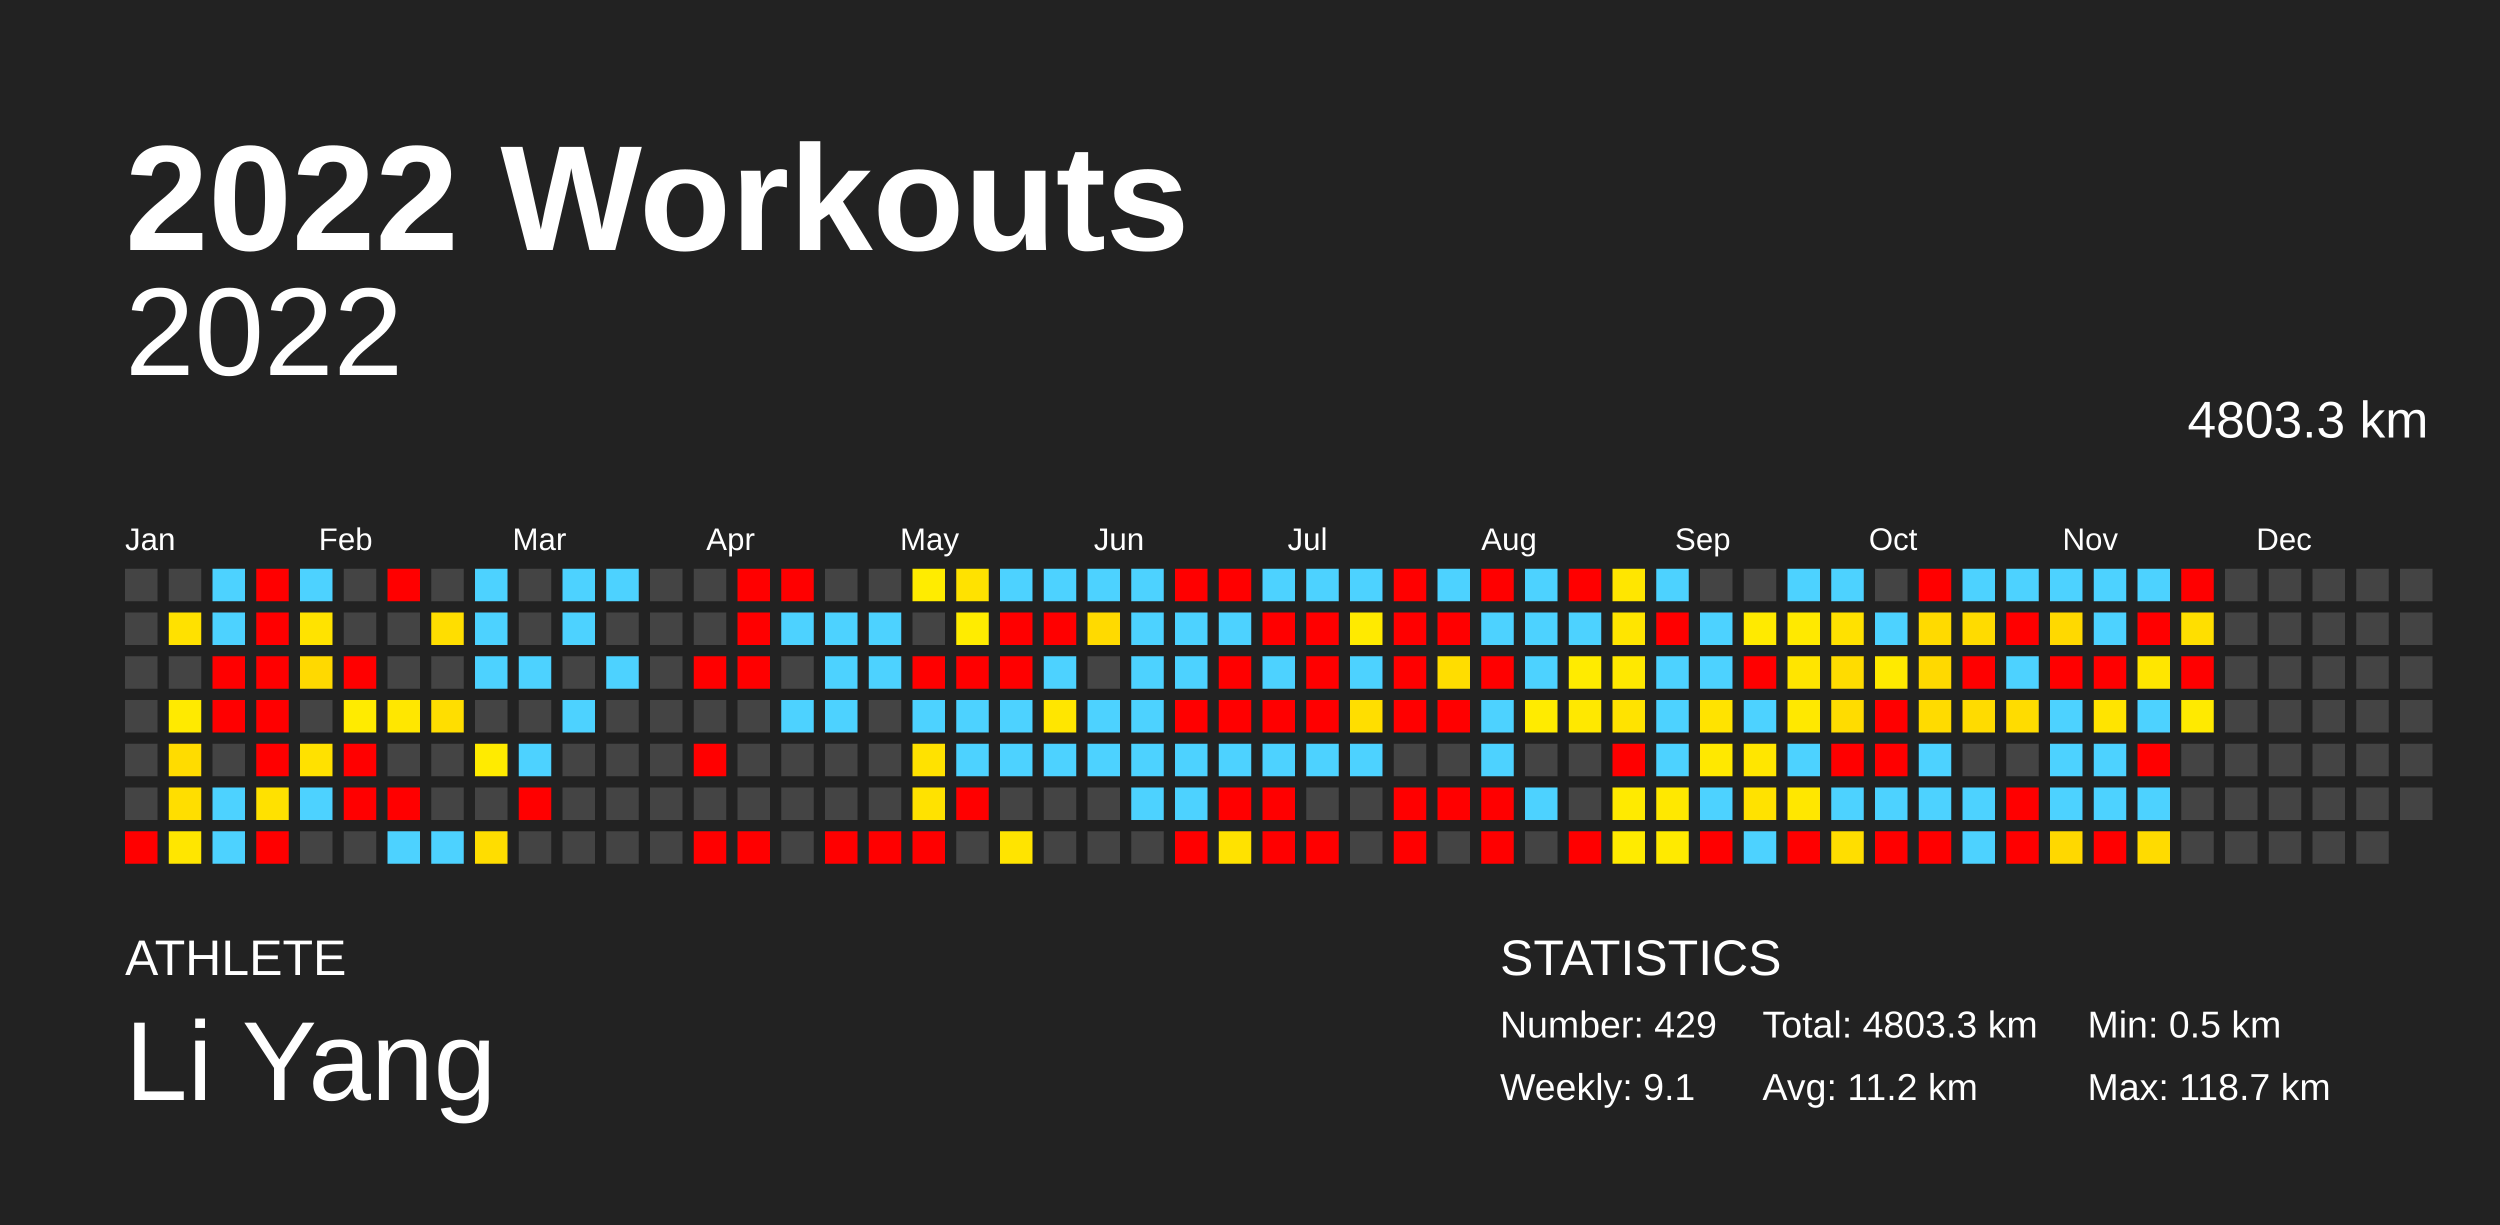
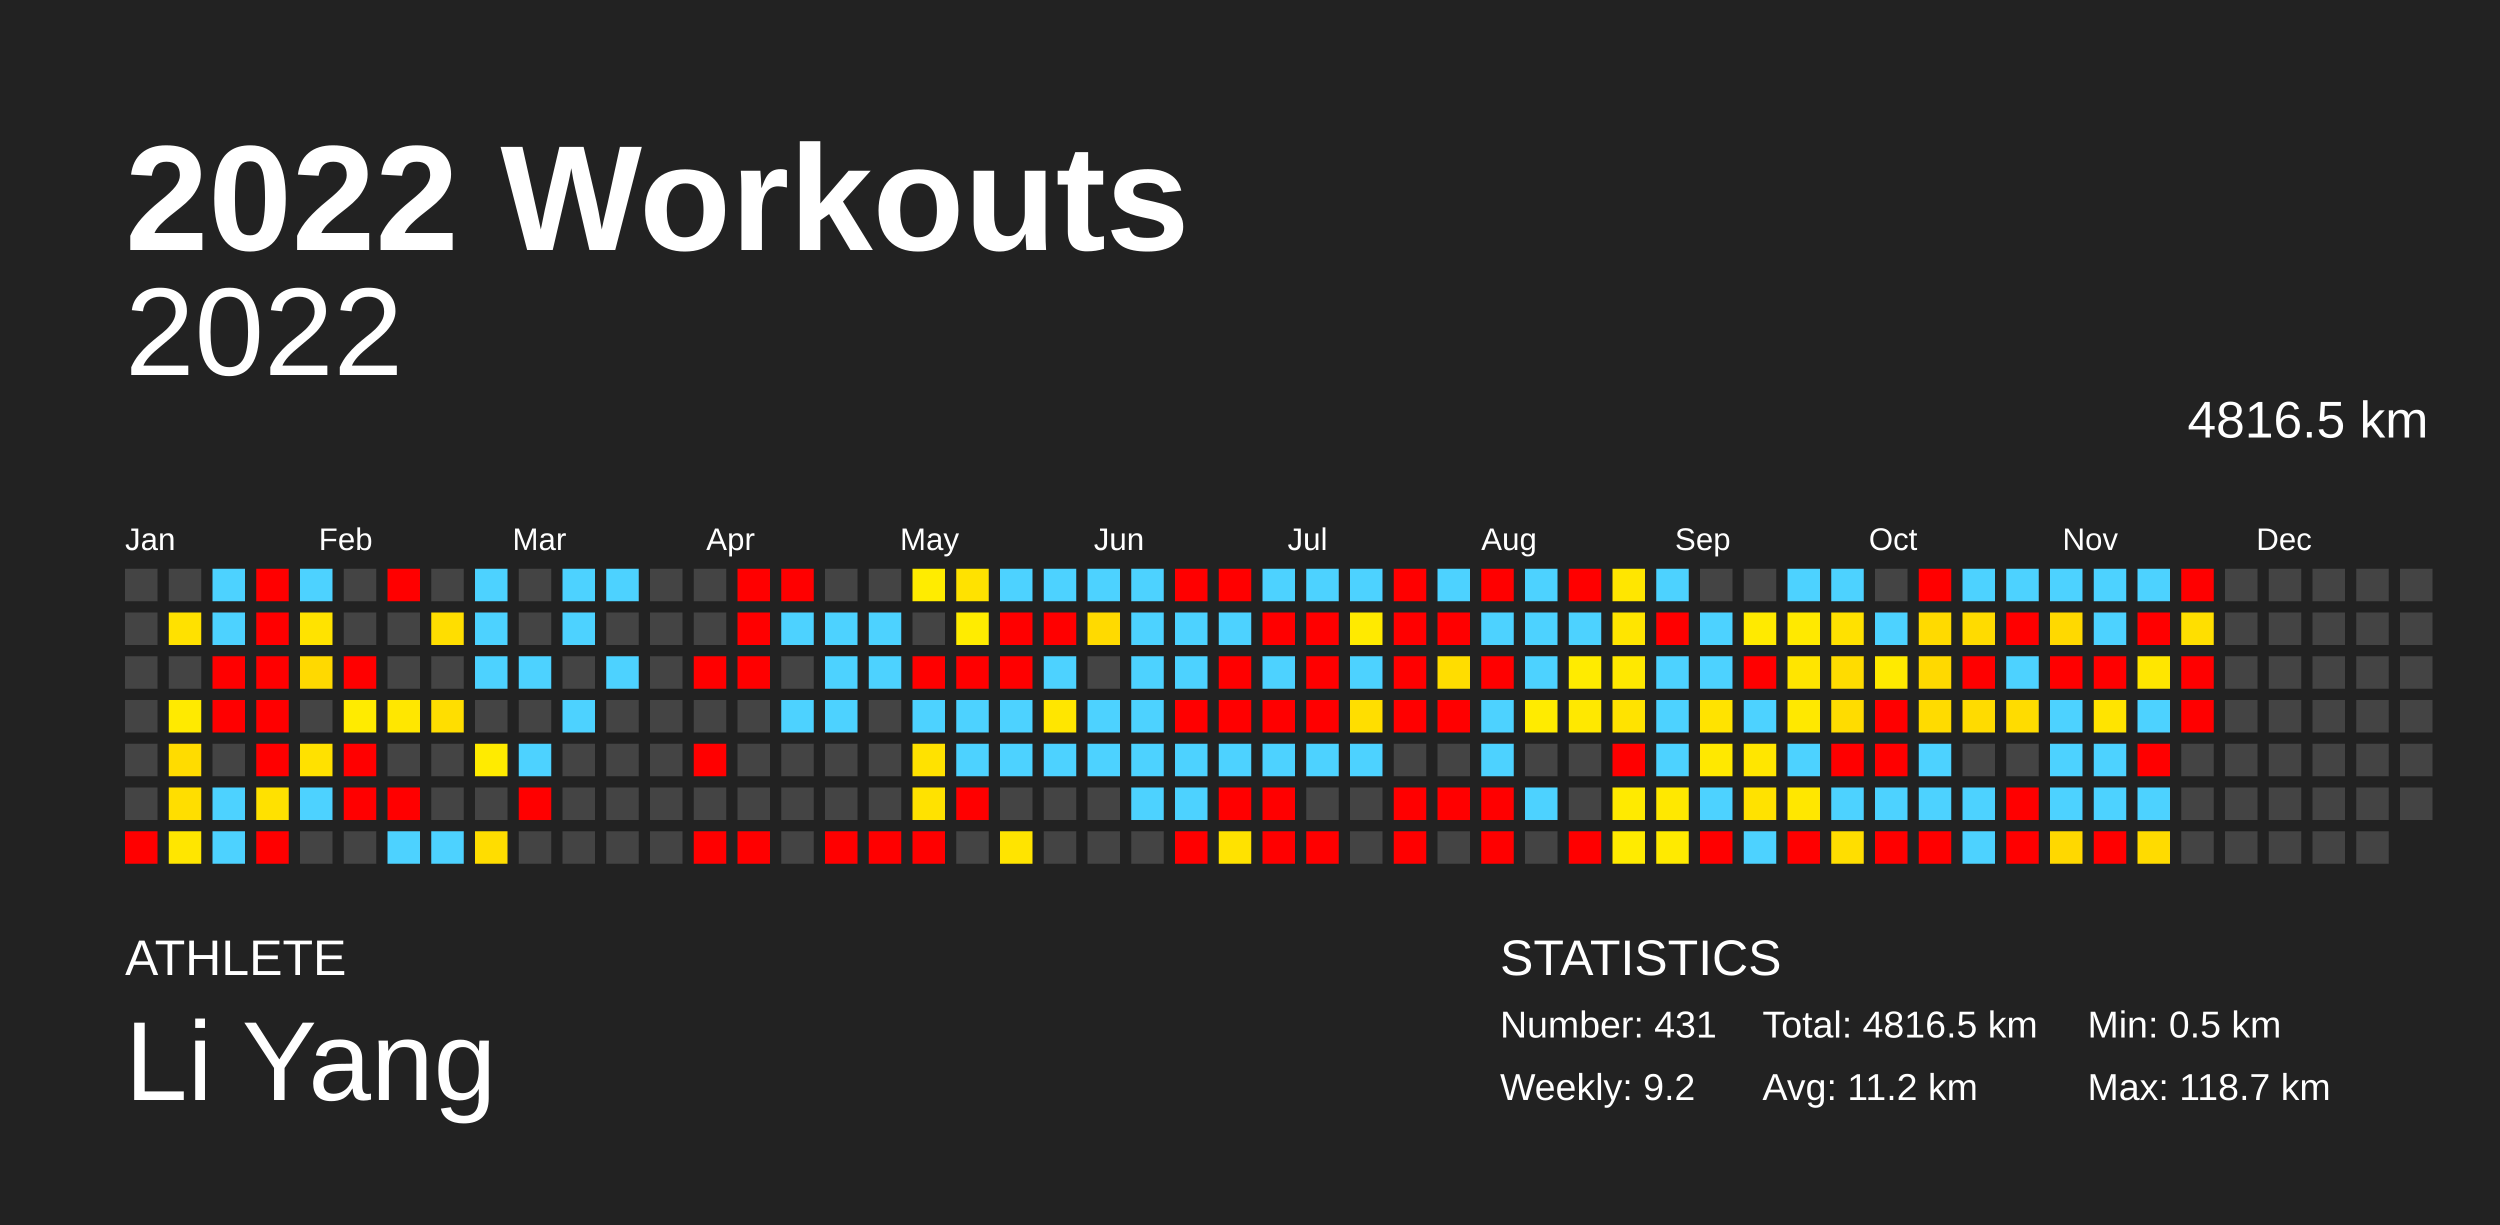
<svg xmlns="http://www.w3.org/2000/svg" baseProfile="full" height="98mm" version="1.1" viewBox="0,0,200,98" width="200mm">
  <defs />
  <rect fill="#222222" height="98" width="200" x="0" y="0" />
  <text fill="#FFFFFF" style="font-size:12px; font-family:Arial; font-weight:bold;" x="10" y="20">2022 Workouts</text>
  <text fill="#FFFFFF" style="font-size:4px; font-family:Arial" x="10" y="78">ATHLETE</text>
  <text fill="#FFFFFF" style="font-size:9px; font-family:Arial" x="10" y="88">Li Yang</text>
  <text fill="#FFFFFF" style="font-size:4px; font-family:Arial" x="120" y="78">STATISTICS</text>
-   <text fill="#FFFFFF" style="font-size:3px; font-family:Arial" x="120" y="83">Number: 429</text>
-   <text fill="#FFFFFF" style="font-size:3px; font-family:Arial" x="120" y="88">Weekly: 9.1</text>
-   <text fill="#FFFFFF" style="font-size:3px; font-family:Arial" x="141" y="83">Total: 4803.3 km</text>
+   <text fill="#FFFFFF" style="font-size:3px; font-family:Arial" x="120" y="83">Number: 431</text>
+   <text fill="#FFFFFF" style="font-size:3px; font-family:Arial" x="120" y="88">Weekly: 9.2</text>
+   <text fill="#FFFFFF" style="font-size:3px; font-family:Arial" x="141" y="83">Total: 4816.5 km</text>
  <text fill="#FFFFFF" style="font-size:3px; font-family:Arial" x="141" y="88">Avg: 11.2 km</text>
  <text fill="#FFFFFF" style="font-size:3px; font-family:Arial" x="167" y="83">Min: 0.5 km</text>
  <text fill="#FFFFFF" style="font-size:3px; font-family:Arial" x="167" y="88">Max: 118.7 km</text>
  <text alignment-baseline="hanging" fill="#FFFFFF" style="font-size:10.0px; font-family:Arial;" x="10" y="30">2022</text>
-   <text alignment-baseline="hanging" fill="#FFFFFF" style="font-size:4.125px; font-family:Arial;" x="175" y="35">4803.3 km</text>
+   <text alignment-baseline="hanging" fill="#FFFFFF" style="font-size:4.125px; font-family:Arial;" x="175" y="35">4816.5 km</text>
  <text fill="#FFFFFF" style="font-size:2.5px; font-family:Arial" x="10.0" y="44">Jan</text>
  <text fill="#FFFFFF" style="font-size:2.5px; font-family:Arial" x="25.5" y="44">Feb</text>
  <text fill="#FFFFFF" style="font-size:2.5px; font-family:Arial" x="41.0" y="44">Mar</text>
  <text fill="#FFFFFF" style="font-size:2.5px; font-family:Arial" x="56.5" y="44">Apr</text>
  <text fill="#FFFFFF" style="font-size:2.5px; font-family:Arial" x="72.0" y="44">May</text>
  <text fill="#FFFFFF" style="font-size:2.5px; font-family:Arial" x="87.5" y="44">Jun</text>
  <text fill="#FFFFFF" style="font-size:2.5px; font-family:Arial" x="103.0" y="44">Jul</text>
  <text fill="#FFFFFF" style="font-size:2.5px; font-family:Arial" x="118.5" y="44">Aug</text>
  <text fill="#FFFFFF" style="font-size:2.5px; font-family:Arial" x="134.0" y="44">Sep</text>
  <text fill="#FFFFFF" style="font-size:2.5px; font-family:Arial" x="149.5" y="44">Oct</text>
  <text fill="#FFFFFF" style="font-size:2.5px; font-family:Arial" x="165.0" y="44">Nov</text>
  <text fill="#FFFFFF" style="font-size:2.5px; font-family:Arial" x="180.5" y="44">Dec</text>
  <rect fill="#444444" height="2.6" width="2.6" x="10.0" y="45.5" />
  <rect fill="#444444" height="2.6" width="2.6" x="10.0" y="49.0" />
  <rect fill="#444444" height="2.6" width="2.6" x="10.0" y="52.5" />
  <rect fill="#444444" height="2.6" width="2.6" x="10.0" y="56.0" />
  <rect fill="#444444" height="2.6" width="2.6" x="10.0" y="59.5" />
  <rect fill="#444444" height="2.6" width="2.6" x="10.0" y="63.0" />
  <rect fill="red" height="2.6" width="2.6" x="10.0" y="66.5" />
  <rect fill="#444444" height="2.6" width="2.6" x="13.5" y="45.5" />
  <rect fill="#ffe100" height="2.6" width="2.6" x="13.5" y="49.0" />
  <rect fill="#444444" height="2.6" width="2.6" x="13.5" y="52.5" />
  <rect fill="#ffea00" height="2.6" width="2.6" x="13.5" y="56.0" />
  <rect fill="#ffdc00" height="2.6" width="2.6" x="13.5" y="59.5" />
  <rect fill="#ffde00" height="2.6" width="2.6" x="13.5" y="63.0" />
  <rect fill="#ffe600" height="2.6" width="2.6" x="13.5" y="66.5" />
  <rect fill="#4dd2ff" height="2.6" width="2.6" x="17.0" y="45.5" />
  <rect fill="#4dd2ff" height="2.6" width="2.6" x="17.0" y="49.0" />
  <rect fill="red" height="2.6" width="2.6" x="17.0" y="52.5" />
  <rect fill="red" height="2.6" width="2.6" x="17.0" y="56.0" />
  <rect fill="#444444" height="2.6" width="2.6" x="17.0" y="59.5" />
  <rect fill="#4dd2ff" height="2.6" width="2.6" x="17.0" y="63.0" />
  <rect fill="#4dd2ff" height="2.6" width="2.6" x="17.0" y="66.5" />
  <rect fill="red" height="2.6" width="2.6" x="20.5" y="45.5" />
  <rect fill="red" height="2.6" width="2.6" x="20.5" y="49.0" />
  <rect fill="red" height="2.6" width="2.6" x="20.5" y="52.5" />
  <rect fill="red" height="2.6" width="2.6" x="20.5" y="56.0" />
  <rect fill="red" height="2.6" width="2.6" x="20.5" y="59.5" />
  <rect fill="#ffe100" height="2.6" width="2.6" x="20.5" y="63.0" />
  <rect fill="red" height="2.6" width="2.6" x="20.5" y="66.5" />
  <rect fill="#4dd2ff" height="2.6" width="2.6" x="24.0" y="45.5" />
  <rect fill="#ffe300" height="2.6" width="2.6" x="24.0" y="49.0" />
  <rect fill="#ffd900" height="2.6" width="2.6" x="24.0" y="52.5" />
  <rect fill="#444444" height="2.6" width="2.6" x="24.0" y="56.0" />
  <rect fill="#ffe100" height="2.6" width="2.6" x="24.0" y="59.5" />
  <rect fill="#4dd2ff" height="2.6" width="2.6" x="24.0" y="63.0" />
  <rect fill="#444444" height="2.6" width="2.6" x="24.0" y="66.5" />
  <rect fill="#444444" height="2.6" width="2.6" x="27.5" y="45.5" />
  <rect fill="#444444" height="2.6" width="2.6" x="27.5" y="49.0" />
  <rect fill="red" height="2.6" width="2.6" x="27.5" y="52.5" />
  <rect fill="#ffeb00" height="2.6" width="2.6" x="27.5" y="56.0" />
  <rect fill="red" height="2.6" width="2.6" x="27.5" y="59.5" />
  <rect fill="red" height="2.6" width="2.6" x="27.5" y="63.0" />
  <rect fill="#444444" height="2.6" width="2.6" x="27.5" y="66.5" />
  <rect fill="red" height="2.6" width="2.6" x="31.0" y="45.5" />
  <rect fill="#444444" height="2.6" width="2.6" x="31.0" y="49.0" />
  <rect fill="#444444" height="2.6" width="2.6" x="31.0" y="52.5" />
  <rect fill="#ffe700" height="2.6" width="2.6" x="31.0" y="56.0" />
  <rect fill="#444444" height="2.6" width="2.6" x="31.0" y="59.5" />
  <rect fill="red" height="2.6" width="2.6" x="31.0" y="63.0" />
  <rect fill="#4dd2ff" height="2.6" width="2.6" x="31.0" y="66.5" />
  <rect fill="#444444" height="2.6" width="2.6" x="34.5" y="45.5" />
  <rect fill="#ffde00" height="2.6" width="2.6" x="34.5" y="49.0" />
  <rect fill="#444444" height="2.6" width="2.6" x="34.5" y="52.5" />
  <rect fill="#ffde00" height="2.6" width="2.6" x="34.5" y="56.0" />
  <rect fill="#444444" height="2.6" width="2.6" x="34.5" y="59.5" />
  <rect fill="#444444" height="2.6" width="2.6" x="34.5" y="63.0" />
  <rect fill="#4dd2ff" height="2.6" width="2.6" x="34.5" y="66.5" />
  <rect fill="#4dd2ff" height="2.6" width="2.6" x="38.0" y="45.5" />
  <rect fill="#4dd2ff" height="2.6" width="2.6" x="38.0" y="49.0" />
  <rect fill="#4dd2ff" height="2.6" width="2.6" x="38.0" y="52.5" />
  <rect fill="#444444" height="2.6" width="2.6" x="38.0" y="56.0" />
  <rect fill="#ffeb00" height="2.6" width="2.6" x="38.0" y="59.5" />
  <rect fill="#444444" height="2.6" width="2.6" x="38.0" y="63.0" />
  <rect fill="#ffdd00" height="2.6" width="2.6" x="38.0" y="66.5" />
  <rect fill="#444444" height="2.6" width="2.6" x="41.5" y="45.5" />
  <rect fill="#444444" height="2.6" width="2.6" x="41.5" y="49.0" />
  <rect fill="#4dd2ff" height="2.6" width="2.6" x="41.5" y="52.5" />
  <rect fill="#444444" height="2.6" width="2.6" x="41.5" y="56.0" />
  <rect fill="#4dd2ff" height="2.6" width="2.6" x="41.5" y="59.5" />
  <rect fill="red" height="2.6" width="2.6" x="41.5" y="63.0" />
  <rect fill="#444444" height="2.6" width="2.6" x="41.5" y="66.5" />
  <rect fill="#4dd2ff" height="2.6" width="2.6" x="45.0" y="45.5" />
  <rect fill="#4dd2ff" height="2.6" width="2.6" x="45.0" y="49.0" />
  <rect fill="#444444" height="2.6" width="2.6" x="45.0" y="52.5" />
  <rect fill="#4dd2ff" height="2.6" width="2.6" x="45.0" y="56.0" />
  <rect fill="#444444" height="2.6" width="2.6" x="45.0" y="59.5" />
  <rect fill="#444444" height="2.6" width="2.6" x="45.0" y="63.0" />
  <rect fill="#444444" height="2.6" width="2.6" x="45.0" y="66.5" />
  <rect fill="#4dd2ff" height="2.6" width="2.6" x="48.5" y="45.5" />
  <rect fill="#444444" height="2.6" width="2.6" x="48.5" y="49.0" />
  <rect fill="#4dd2ff" height="2.6" width="2.6" x="48.5" y="52.5" />
  <rect fill="#444444" height="2.6" width="2.6" x="48.5" y="56.0" />
  <rect fill="#444444" height="2.6" width="2.6" x="48.5" y="59.5" />
  <rect fill="#444444" height="2.6" width="2.6" x="48.5" y="63.0" />
  <rect fill="#444444" height="2.6" width="2.6" x="48.5" y="66.5" />
  <rect fill="#444444" height="2.6" width="2.6" x="52.0" y="45.5" />
  <rect fill="#444444" height="2.6" width="2.6" x="52.0" y="49.0" />
  <rect fill="#444444" height="2.6" width="2.6" x="52.0" y="52.5" />
  <rect fill="#444444" height="2.6" width="2.6" x="52.0" y="56.0" />
  <rect fill="#444444" height="2.6" width="2.6" x="52.0" y="59.5" />
  <rect fill="#444444" height="2.6" width="2.6" x="52.0" y="63.0" />
  <rect fill="#444444" height="2.6" width="2.6" x="52.0" y="66.5" />
  <rect fill="#444444" height="2.6" width="2.6" x="55.5" y="45.5" />
  <rect fill="#444444" height="2.6" width="2.6" x="55.5" y="49.0" />
  <rect fill="red" height="2.6" width="2.6" x="55.5" y="52.5" />
  <rect fill="#444444" height="2.6" width="2.6" x="55.5" y="56.0" />
  <rect fill="red" height="2.6" width="2.6" x="55.5" y="59.5" />
  <rect fill="#444444" height="2.6" width="2.6" x="55.5" y="63.0" />
  <rect fill="red" height="2.6" width="2.6" x="55.5" y="66.5" />
  <rect fill="red" height="2.6" width="2.6" x="59.0" y="45.5" />
  <rect fill="red" height="2.6" width="2.6" x="59.0" y="49.0" />
  <rect fill="red" height="2.6" width="2.6" x="59.0" y="52.5" />
  <rect fill="#444444" height="2.6" width="2.6" x="59.0" y="56.0" />
  <rect fill="#444444" height="2.6" width="2.6" x="59.0" y="59.5" />
  <rect fill="#444444" height="2.6" width="2.6" x="59.0" y="63.0" />
  <rect fill="red" height="2.6" width="2.6" x="59.0" y="66.5" />
  <rect fill="red" height="2.6" width="2.6" x="62.5" y="45.5" />
  <rect fill="#4dd2ff" height="2.6" width="2.6" x="62.5" y="49.0" />
  <rect fill="#444444" height="2.6" width="2.6" x="62.5" y="52.5" />
  <rect fill="#4dd2ff" height="2.6" width="2.6" x="62.5" y="56.0" />
  <rect fill="#444444" height="2.6" width="2.6" x="62.5" y="59.5" />
  <rect fill="#444444" height="2.6" width="2.6" x="62.5" y="63.0" />
  <rect fill="#444444" height="2.6" width="2.6" x="62.5" y="66.5" />
  <rect fill="#444444" height="2.6" width="2.6" x="66.0" y="45.5" />
  <rect fill="#4dd2ff" height="2.6" width="2.6" x="66.0" y="49.0" />
  <rect fill="#4dd2ff" height="2.6" width="2.6" x="66.0" y="52.5" />
  <rect fill="#4dd2ff" height="2.6" width="2.6" x="66.0" y="56.0" />
  <rect fill="#444444" height="2.6" width="2.6" x="66.0" y="59.5" />
  <rect fill="#444444" height="2.6" width="2.6" x="66.0" y="63.0" />
  <rect fill="red" height="2.6" width="2.6" x="66.0" y="66.5" />
  <rect fill="#444444" height="2.6" width="2.6" x="69.5" y="45.5" />
  <rect fill="#4dd2ff" height="2.6" width="2.6" x="69.5" y="49.0" />
  <rect fill="#4dd2ff" height="2.6" width="2.6" x="69.5" y="52.5" />
  <rect fill="#444444" height="2.6" width="2.6" x="69.5" y="56.0" />
  <rect fill="#444444" height="2.6" width="2.6" x="69.5" y="59.5" />
  <rect fill="#444444" height="2.6" width="2.6" x="69.5" y="63.0" />
  <rect fill="red" height="2.6" width="2.6" x="69.5" y="66.5" />
  <rect fill="#ffec00" height="2.6" width="2.6" x="73.0" y="45.5" />
  <rect fill="#444444" height="2.6" width="2.6" x="73.0" y="49.0" />
  <rect fill="red" height="2.6" width="2.6" x="73.0" y="52.5" />
  <rect fill="#4dd2ff" height="2.6" width="2.6" x="73.0" y="56.0" />
  <rect fill="#ffe200" height="2.6" width="2.6" x="73.0" y="59.5" />
  <rect fill="#ffe200" height="2.6" width="2.6" x="73.0" y="63.0" />
  <rect fill="red" height="2.6" width="2.6" x="73.0" y="66.5" />
  <rect fill="#ffe200" height="2.6" width="2.6" x="76.5" y="45.5" />
  <rect fill="#ffec00" height="2.6" width="2.6" x="76.5" y="49.0" />
  <rect fill="red" height="2.6" width="2.6" x="76.5" y="52.5" />
  <rect fill="#4dd2ff" height="2.6" width="2.6" x="76.5" y="56.0" />
  <rect fill="#4dd2ff" height="2.6" width="2.6" x="76.5" y="59.5" />
  <rect fill="red" height="2.6" width="2.6" x="76.5" y="63.0" />
  <rect fill="#444444" height="2.6" width="2.6" x="76.5" y="66.5" />
  <rect fill="#4dd2ff" height="2.6" width="2.6" x="80.0" y="45.5" />
  <rect fill="red" height="2.6" width="2.6" x="80.0" y="49.0" />
  <rect fill="red" height="2.6" width="2.6" x="80.0" y="52.5" />
  <rect fill="#4dd2ff" height="2.6" width="2.6" x="80.0" y="56.0" />
  <rect fill="#4dd2ff" height="2.6" width="2.6" x="80.0" y="59.5" />
  <rect fill="#444444" height="2.6" width="2.6" x="80.0" y="63.0" />
  <rect fill="#ffe400" height="2.6" width="2.6" x="80.0" y="66.5" />
  <rect fill="#4dd2ff" height="2.6" width="2.6" x="83.5" y="45.5" />
  <rect fill="red" height="2.6" width="2.6" x="83.5" y="49.0" />
  <rect fill="#4dd2ff" height="2.6" width="2.6" x="83.5" y="52.5" />
  <rect fill="#ffe600" height="2.6" width="2.6" x="83.5" y="56.0" />
  <rect fill="#4dd2ff" height="2.6" width="2.6" x="83.5" y="59.5" />
  <rect fill="#444444" height="2.6" width="2.6" x="83.5" y="63.0" />
  <rect fill="#444444" height="2.6" width="2.6" x="83.5" y="66.5" />
  <rect fill="#4dd2ff" height="2.6" width="2.6" x="87.0" y="45.5" />
  <rect fill="#ffda00" height="2.6" width="2.6" x="87.0" y="49.0" />
  <rect fill="#444444" height="2.6" width="2.6" x="87.0" y="52.5" />
  <rect fill="#4dd2ff" height="2.6" width="2.6" x="87.0" y="56.0" />
  <rect fill="#4dd2ff" height="2.6" width="2.6" x="87.0" y="59.5" />
  <rect fill="#444444" height="2.6" width="2.6" x="87.0" y="63.0" />
  <rect fill="#444444" height="2.6" width="2.6" x="87.0" y="66.5" />
  <rect fill="#4dd2ff" height="2.6" width="2.6" x="90.5" y="45.5" />
  <rect fill="#4dd2ff" height="2.6" width="2.6" x="90.5" y="49.0" />
  <rect fill="#4dd2ff" height="2.6" width="2.6" x="90.5" y="52.5" />
  <rect fill="#4dd2ff" height="2.6" width="2.6" x="90.5" y="56.0" />
  <rect fill="#4dd2ff" height="2.6" width="2.6" x="90.5" y="59.5" />
  <rect fill="#4dd2ff" height="2.6" width="2.6" x="90.5" y="63.0" />
  <rect fill="#444444" height="2.6" width="2.6" x="90.5" y="66.5" />
  <rect fill="red" height="2.6" width="2.6" x="94.0" y="45.5" />
  <rect fill="#4dd2ff" height="2.6" width="2.6" x="94.0" y="49.0" />
  <rect fill="#4dd2ff" height="2.6" width="2.6" x="94.0" y="52.5" />
  <rect fill="red" height="2.6" width="2.6" x="94.0" y="56.0" />
  <rect fill="#4dd2ff" height="2.6" width="2.6" x="94.0" y="59.5" />
  <rect fill="#4dd2ff" height="2.6" width="2.6" x="94.0" y="63.0" />
  <rect fill="red" height="2.6" width="2.6" x="94.0" y="66.5" />
  <rect fill="red" height="2.6" width="2.6" x="97.5" y="45.5" />
  <rect fill="#4dd2ff" height="2.6" width="2.6" x="97.5" y="49.0" />
  <rect fill="red" height="2.6" width="2.6" x="97.5" y="52.5" />
  <rect fill="red" height="2.6" width="2.6" x="97.5" y="56.0" />
  <rect fill="#4dd2ff" height="2.6" width="2.6" x="97.5" y="59.5" />
  <rect fill="red" height="2.6" width="2.6" x="97.5" y="63.0" />
  <rect fill="#ffe200" height="2.6" width="2.6" x="97.5" y="66.5" />
  <rect fill="#4dd2ff" height="2.6" width="2.6" x="101.0" y="45.5" />
  <rect fill="red" height="2.6" width="2.6" x="101.0" y="49.0" />
  <rect fill="#4dd2ff" height="2.6" width="2.6" x="101.0" y="52.5" />
  <rect fill="red" height="2.6" width="2.6" x="101.0" y="56.0" />
  <rect fill="#4dd2ff" height="2.6" width="2.6" x="101.0" y="59.5" />
  <rect fill="red" height="2.6" width="2.6" x="101.0" y="63.0" />
  <rect fill="red" height="2.6" width="2.6" x="101.0" y="66.5" />
  <rect fill="#4dd2ff" height="2.6" width="2.6" x="104.5" y="45.5" />
  <rect fill="red" height="2.6" width="2.6" x="104.5" y="49.0" />
  <rect fill="red" height="2.6" width="2.6" x="104.5" y="52.5" />
  <rect fill="red" height="2.6" width="2.6" x="104.5" y="56.0" />
  <rect fill="#4dd2ff" height="2.6" width="2.6" x="104.5" y="59.5" />
  <rect fill="#444444" height="2.6" width="2.6" x="104.5" y="63.0" />
  <rect fill="red" height="2.6" width="2.6" x="104.5" y="66.5" />
  <rect fill="#4dd2ff" height="2.6" width="2.6" x="108.0" y="45.5" />
  <rect fill="#ffea00" height="2.6" width="2.6" x="108.0" y="49.0" />
  <rect fill="#4dd2ff" height="2.6" width="2.6" x="108.0" y="52.5" />
  <rect fill="#ffde00" height="2.6" width="2.6" x="108.0" y="56.0" />
  <rect fill="#4dd2ff" height="2.6" width="2.6" x="108.0" y="59.5" />
  <rect fill="#444444" height="2.6" width="2.6" x="108.0" y="63.0" />
  <rect fill="#444444" height="2.6" width="2.6" x="108.0" y="66.5" />
  <rect fill="red" height="2.6" width="2.6" x="111.5" y="45.5" />
  <rect fill="red" height="2.6" width="2.6" x="111.5" y="49.0" />
  <rect fill="red" height="2.6" width="2.6" x="111.5" y="52.5" />
  <rect fill="red" height="2.6" width="2.6" x="111.5" y="56.0" />
  <rect fill="#444444" height="2.6" width="2.6" x="111.5" y="59.5" />
  <rect fill="red" height="2.6" width="2.6" x="111.5" y="63.0" />
  <rect fill="red" height="2.6" width="2.6" x="111.5" y="66.5" />
  <rect fill="#4dd2ff" height="2.6" width="2.6" x="115.0" y="45.5" />
  <rect fill="red" height="2.6" width="2.6" x="115.0" y="49.0" />
  <rect fill="#ffdd00" height="2.6" width="2.6" x="115.0" y="52.5" />
  <rect fill="red" height="2.6" width="2.6" x="115.0" y="56.0" />
  <rect fill="#444444" height="2.6" width="2.6" x="115.0" y="59.5" />
  <rect fill="red" height="2.6" width="2.6" x="115.0" y="63.0" />
  <rect fill="#444444" height="2.6" width="2.6" x="115.0" y="66.5" />
  <rect fill="red" height="2.6" width="2.6" x="118.5" y="45.5" />
  <rect fill="#4dd2ff" height="2.6" width="2.6" x="118.5" y="49.0" />
  <rect fill="red" height="2.6" width="2.6" x="118.5" y="52.5" />
  <rect fill="#4dd2ff" height="2.6" width="2.6" x="118.5" y="56.0" />
  <rect fill="#4dd2ff" height="2.6" width="2.6" x="118.5" y="59.5" />
  <rect fill="red" height="2.6" width="2.6" x="118.5" y="63.0" />
  <rect fill="red" height="2.6" width="2.6" x="118.5" y="66.5" />
  <rect fill="#4dd2ff" height="2.6" width="2.6" x="122.0" y="45.5" />
  <rect fill="#4dd2ff" height="2.6" width="2.6" x="122.0" y="49.0" />
  <rect fill="#4dd2ff" height="2.6" width="2.6" x="122.0" y="52.5" />
  <rect fill="#ffeb00" height="2.6" width="2.6" x="122.0" y="56.0" />
  <rect fill="#444444" height="2.6" width="2.6" x="122.0" y="59.5" />
  <rect fill="#4dd2ff" height="2.6" width="2.6" x="122.0" y="63.0" />
  <rect fill="#444444" height="2.6" width="2.6" x="122.0" y="66.5" />
  <rect fill="red" height="2.6" width="2.6" x="125.5" y="45.5" />
  <rect fill="#4dd2ff" height="2.6" width="2.6" x="125.5" y="49.0" />
  <rect fill="#ffeb00" height="2.6" width="2.6" x="125.5" y="52.5" />
  <rect fill="#ffe800" height="2.6" width="2.6" x="125.5" y="56.0" />
  <rect fill="#444444" height="2.6" width="2.6" x="125.5" y="59.5" />
  <rect fill="#444444" height="2.6" width="2.6" x="125.5" y="63.0" />
  <rect fill="red" height="2.6" width="2.6" x="125.5" y="66.5" />
  <rect fill="#ffe600" height="2.6" width="2.6" x="129.0" y="45.5" />
  <rect fill="#ffe500" height="2.6" width="2.6" x="129.0" y="49.0" />
  <rect fill="#ffe800" height="2.6" width="2.6" x="129.0" y="52.5" />
  <rect fill="#ffe300" height="2.6" width="2.6" x="129.0" y="56.0" />
  <rect fill="red" height="2.6" width="2.6" x="129.0" y="59.5" />
  <rect fill="#ffea00" height="2.6" width="2.6" x="129.0" y="63.0" />
  <rect fill="#ffeb00" height="2.6" width="2.6" x="129.0" y="66.5" />
  <rect fill="#4dd2ff" height="2.6" width="2.6" x="132.5" y="45.5" />
  <rect fill="red" height="2.6" width="2.6" x="132.5" y="49.0" />
  <rect fill="#4dd2ff" height="2.6" width="2.6" x="132.5" y="52.5" />
  <rect fill="#4dd2ff" height="2.6" width="2.6" x="132.5" y="56.0" />
  <rect fill="#4dd2ff" height="2.6" width="2.6" x="132.5" y="59.5" />
  <rect fill="#ffe800" height="2.6" width="2.6" x="132.5" y="63.0" />
  <rect fill="#ffea00" height="2.6" width="2.6" x="132.5" y="66.5" />
  <rect fill="#444444" height="2.6" width="2.6" x="136.0" y="45.5" />
  <rect fill="#4dd2ff" height="2.6" width="2.6" x="136.0" y="49.0" />
  <rect fill="#4dd2ff" height="2.6" width="2.6" x="136.0" y="52.5" />
  <rect fill="#ffe300" height="2.6" width="2.6" x="136.0" y="56.0" />
  <rect fill="#ffe800" height="2.6" width="2.6" x="136.0" y="59.5" />
  <rect fill="#4dd2ff" height="2.6" width="2.6" x="136.0" y="63.0" />
  <rect fill="red" height="2.6" width="2.6" x="136.0" y="66.5" />
  <rect fill="#444444" height="2.6" width="2.6" x="139.5" y="45.5" />
  <rect fill="#ffea00" height="2.6" width="2.6" x="139.5" y="49.0" />
  <rect fill="red" height="2.6" width="2.6" x="139.5" y="52.5" />
  <rect fill="#4dd2ff" height="2.6" width="2.6" x="139.5" y="56.0" />
  <rect fill="#ffe600" height="2.6" width="2.6" x="139.5" y="59.5" />
  <rect fill="#ffe200" height="2.6" width="2.6" x="139.5" y="63.0" />
  <rect fill="#4dd2ff" height="2.6" width="2.6" x="139.5" y="66.5" />
  <rect fill="#4dd2ff" height="2.6" width="2.6" x="143.0" y="45.5" />
  <rect fill="#ffe900" height="2.6" width="2.6" x="143.0" y="49.0" />
  <rect fill="#ffe500" height="2.6" width="2.6" x="143.0" y="52.5" />
  <rect fill="#ffe800" height="2.6" width="2.6" x="143.0" y="56.0" />
  <rect fill="#4dd2ff" height="2.6" width="2.6" x="143.0" y="59.5" />
  <rect fill="#ffe700" height="2.6" width="2.6" x="143.0" y="63.0" />
  <rect fill="red" height="2.6" width="2.6" x="143.0" y="66.5" />
  <rect fill="#4dd2ff" height="2.6" width="2.6" x="146.5" y="45.5" />
  <rect fill="#ffe100" height="2.6" width="2.6" x="146.5" y="49.0" />
  <rect fill="#ffdc00" height="2.6" width="2.6" x="146.5" y="52.5" />
  <rect fill="#ffdc00" height="2.6" width="2.6" x="146.5" y="56.0" />
  <rect fill="red" height="2.6" width="2.6" x="146.5" y="59.5" />
  <rect fill="#4dd2ff" height="2.6" width="2.6" x="146.5" y="63.0" />
  <rect fill="#ffde00" height="2.6" width="2.6" x="146.5" y="66.5" />
  <rect fill="#444444" height="2.6" width="2.6" x="150.0" y="45.5" />
  <rect fill="#4dd2ff" height="2.6" width="2.6" x="150.0" y="49.0" />
  <rect fill="#ffea00" height="2.6" width="2.6" x="150.0" y="52.5" />
  <rect fill="red" height="2.6" width="2.6" x="150.0" y="56.0" />
  <rect fill="red" height="2.6" width="2.6" x="150.0" y="59.5" />
  <rect fill="#4dd2ff" height="2.6" width="2.6" x="150.0" y="63.0" />
  <rect fill="red" height="2.6" width="2.6" x="150.0" y="66.5" />
  <rect fill="red" height="2.6" width="2.6" x="153.5" y="45.5" />
  <rect fill="#ffda00" height="2.6" width="2.6" x="153.5" y="49.0" />
  <rect fill="#ffd900" height="2.6" width="2.6" x="153.5" y="52.5" />
  <rect fill="#ffdb00" height="2.6" width="2.6" x="153.5" y="56.0" />
  <rect fill="#4dd2ff" height="2.6" width="2.6" x="153.5" y="59.5" />
  <rect fill="#4dd2ff" height="2.6" width="2.6" x="153.5" y="63.0" />
  <rect fill="red" height="2.6" width="2.6" x="153.5" y="66.5" />
  <rect fill="#4dd2ff" height="2.6" width="2.6" x="157.0" y="45.5" />
  <rect fill="#ffdb00" height="2.6" width="2.6" x="157.0" y="49.0" />
  <rect fill="red" height="2.6" width="2.6" x="157.0" y="52.5" />
  <rect fill="#ffdb00" height="2.6" width="2.6" x="157.0" y="56.0" />
  <rect fill="#444444" height="2.6" width="2.6" x="157.0" y="59.5" />
  <rect fill="#4dd2ff" height="2.6" width="2.6" x="157.0" y="63.0" />
  <rect fill="#4dd2ff" height="2.6" width="2.6" x="157.0" y="66.5" />
  <rect fill="#4dd2ff" height="2.6" width="2.6" x="160.5" y="45.5" />
  <rect fill="red" height="2.6" width="2.6" x="160.5" y="49.0" />
  <rect fill="#4dd2ff" height="2.6" width="2.6" x="160.5" y="52.5" />
  <rect fill="#ffdc00" height="2.6" width="2.6" x="160.5" y="56.0" />
  <rect fill="#444444" height="2.6" width="2.6" x="160.5" y="59.5" />
  <rect fill="red" height="2.6" width="2.6" x="160.5" y="63.0" />
  <rect fill="red" height="2.6" width="2.6" x="160.5" y="66.5" />
  <rect fill="#4dd2ff" height="2.6" width="2.6" x="164.0" y="45.5" />
  <rect fill="#ffd900" height="2.6" width="2.6" x="164.0" y="49.0" />
  <rect fill="red" height="2.6" width="2.6" x="164.0" y="52.5" />
  <rect fill="#4dd2ff" height="2.6" width="2.6" x="164.0" y="56.0" />
  <rect fill="#4dd2ff" height="2.6" width="2.6" x="164.0" y="59.5" />
  <rect fill="#4dd2ff" height="2.6" width="2.6" x="164.0" y="63.0" />
  <rect fill="#ffd800" height="2.6" width="2.6" x="164.0" y="66.5" />
  <rect fill="#4dd2ff" height="2.6" width="2.6" x="167.5" y="45.5" />
  <rect fill="#4dd2ff" height="2.6" width="2.6" x="167.5" y="49.0" />
  <rect fill="red" height="2.6" width="2.6" x="167.5" y="52.5" />
  <rect fill="#ffe400" height="2.6" width="2.6" x="167.5" y="56.0" />
  <rect fill="#4dd2ff" height="2.6" width="2.6" x="167.5" y="59.5" />
  <rect fill="#4dd2ff" height="2.6" width="2.6" x="167.5" y="63.0" />
  <rect fill="red" height="2.6" width="2.6" x="167.5" y="66.5" />
  <rect fill="#4dd2ff" height="2.6" width="2.6" x="171.0" y="45.5" />
  <rect fill="red" height="2.6" width="2.6" x="171.0" y="49.0" />
  <rect fill="#ffe600" height="2.6" width="2.6" x="171.0" y="52.5" />
  <rect fill="#4dd2ff" height="2.6" width="2.6" x="171.0" y="56.0" />
  <rect fill="red" height="2.6" width="2.6" x="171.0" y="59.5" />
  <rect fill="#4dd2ff" height="2.6" width="2.6" x="171.0" y="63.0" />
  <rect fill="#ffdb00" height="2.6" width="2.6" x="171.0" y="66.5" />
  <rect fill="red" height="2.6" width="2.6" x="174.5" y="45.5" />
  <rect fill="#ffdf00" height="2.6" width="2.6" x="174.5" y="49.0" />
  <rect fill="red" height="2.6" width="2.6" x="174.5" y="52.5" />
-   <rect fill="#ffea00" height="2.6" width="2.6" x="174.5" y="56.0" />
+   <rect fill="red" height="2.6" width="2.6" x="174.5" y="56.0" />
  <rect fill="#444444" height="2.6" width="2.6" x="174.5" y="59.5" />
  <rect fill="#444444" height="2.6" width="2.6" x="174.5" y="63.0" />
  <rect fill="#444444" height="2.6" width="2.6" x="174.5" y="66.5" />
  <rect fill="#444444" height="2.6" width="2.6" x="178.0" y="45.5" />
  <rect fill="#444444" height="2.6" width="2.6" x="178.0" y="49.0" />
  <rect fill="#444444" height="2.6" width="2.6" x="178.0" y="52.5" />
  <rect fill="#444444" height="2.6" width="2.6" x="178.0" y="56.0" />
  <rect fill="#444444" height="2.6" width="2.6" x="178.0" y="59.5" />
  <rect fill="#444444" height="2.6" width="2.6" x="178.0" y="63.0" />
  <rect fill="#444444" height="2.6" width="2.6" x="178.0" y="66.5" />
  <rect fill="#444444" height="2.6" width="2.6" x="181.5" y="45.5" />
  <rect fill="#444444" height="2.6" width="2.6" x="181.5" y="49.0" />
  <rect fill="#444444" height="2.6" width="2.6" x="181.5" y="52.5" />
  <rect fill="#444444" height="2.6" width="2.6" x="181.5" y="56.0" />
  <rect fill="#444444" height="2.6" width="2.6" x="181.5" y="59.5" />
  <rect fill="#444444" height="2.6" width="2.6" x="181.5" y="63.0" />
  <rect fill="#444444" height="2.6" width="2.6" x="181.5" y="66.5" />
  <rect fill="#444444" height="2.6" width="2.6" x="185.0" y="45.5" />
  <rect fill="#444444" height="2.6" width="2.6" x="185.0" y="49.0" />
  <rect fill="#444444" height="2.6" width="2.6" x="185.0" y="52.5" />
  <rect fill="#444444" height="2.6" width="2.6" x="185.0" y="56.0" />
  <rect fill="#444444" height="2.6" width="2.6" x="185.0" y="59.5" />
  <rect fill="#444444" height="2.6" width="2.6" x="185.0" y="63.0" />
  <rect fill="#444444" height="2.6" width="2.6" x="185.0" y="66.5" />
  <rect fill="#444444" height="2.6" width="2.6" x="188.5" y="45.5" />
  <rect fill="#444444" height="2.6" width="2.6" x="188.5" y="49.0" />
  <rect fill="#444444" height="2.6" width="2.6" x="188.5" y="52.5" />
  <rect fill="#444444" height="2.6" width="2.6" x="188.5" y="56.0" />
  <rect fill="#444444" height="2.6" width="2.6" x="188.5" y="59.5" />
  <rect fill="#444444" height="2.6" width="2.6" x="188.5" y="63.0" />
  <rect fill="#444444" height="2.6" width="2.6" x="188.5" y="66.5" />
  <rect fill="#444444" height="2.6" width="2.6" x="192.0" y="45.5" />
  <rect fill="#444444" height="2.6" width="2.6" x="192.0" y="49.0" />
  <rect fill="#444444" height="2.6" width="2.6" x="192.0" y="52.5" />
  <rect fill="#444444" height="2.6" width="2.6" x="192.0" y="56.0" />
  <rect fill="#444444" height="2.6" width="2.6" x="192.0" y="59.5" />
  <rect fill="#444444" height="2.6" width="2.6" x="192.0" y="63.0" />
</svg>
